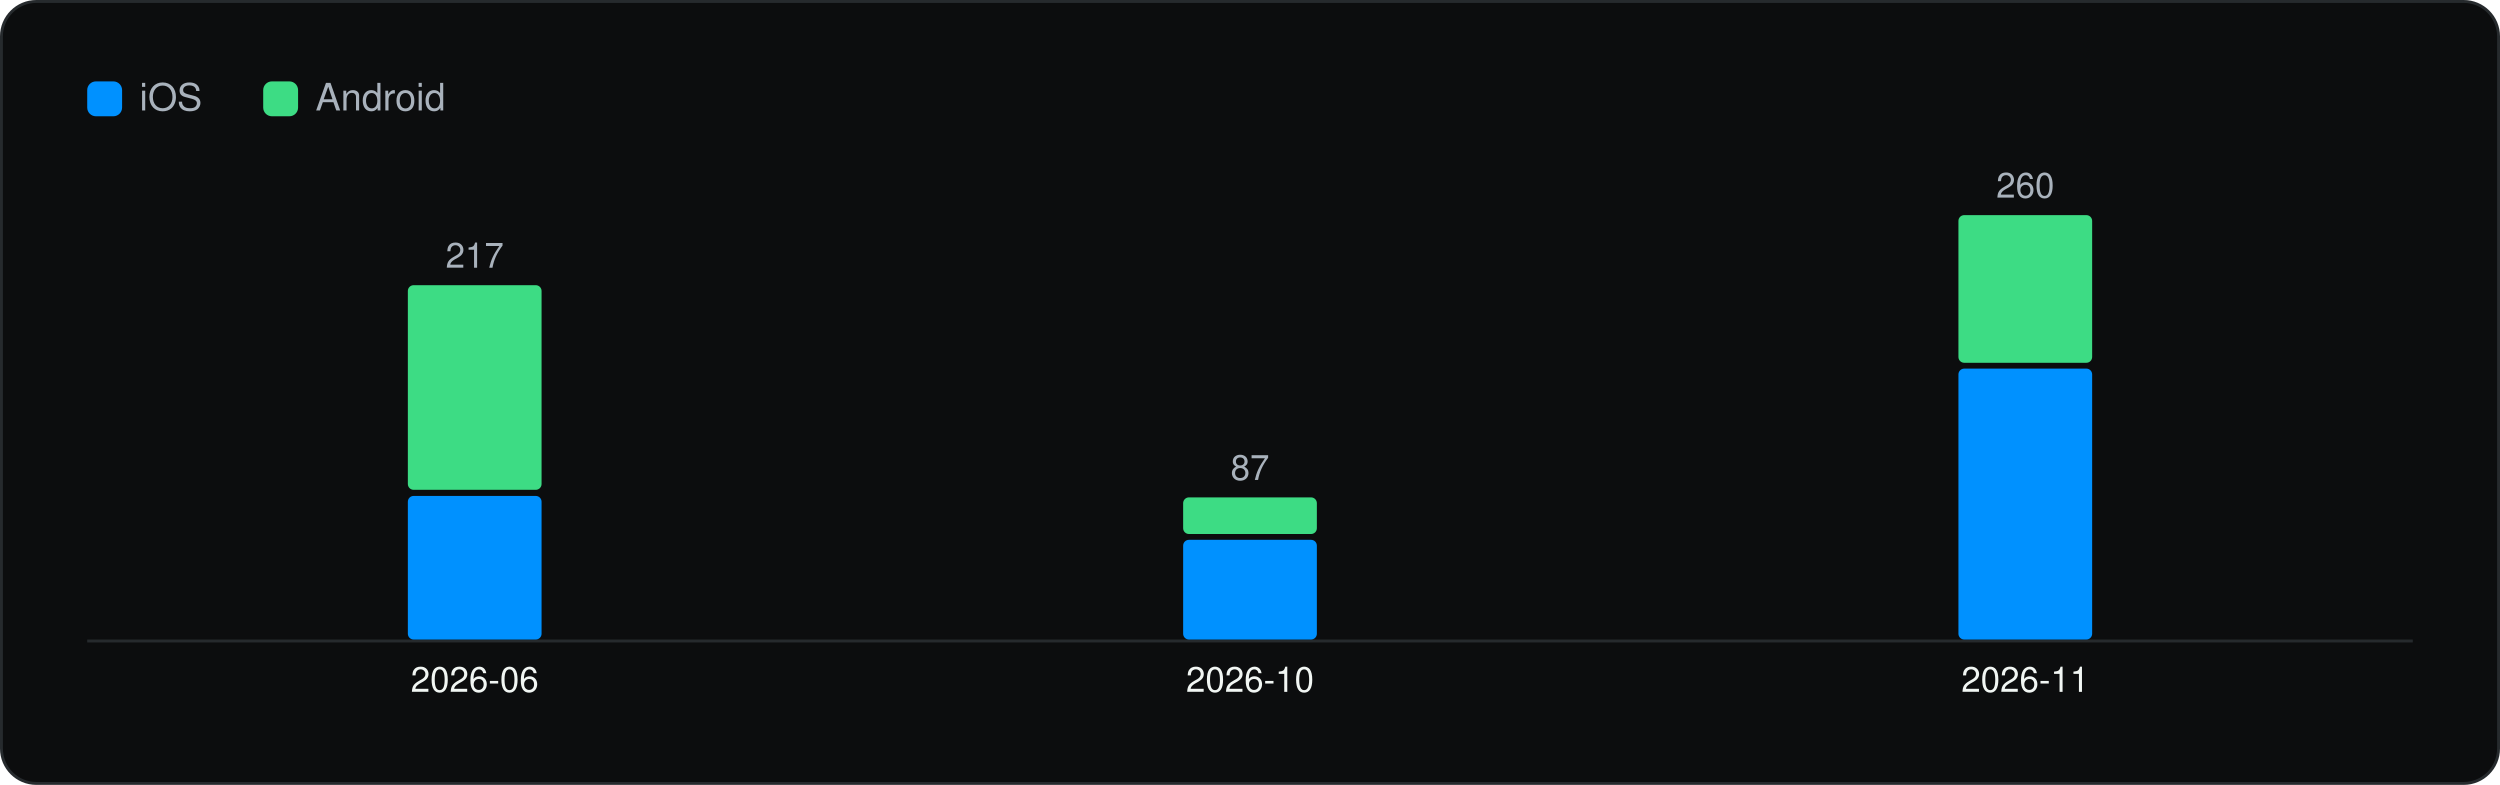
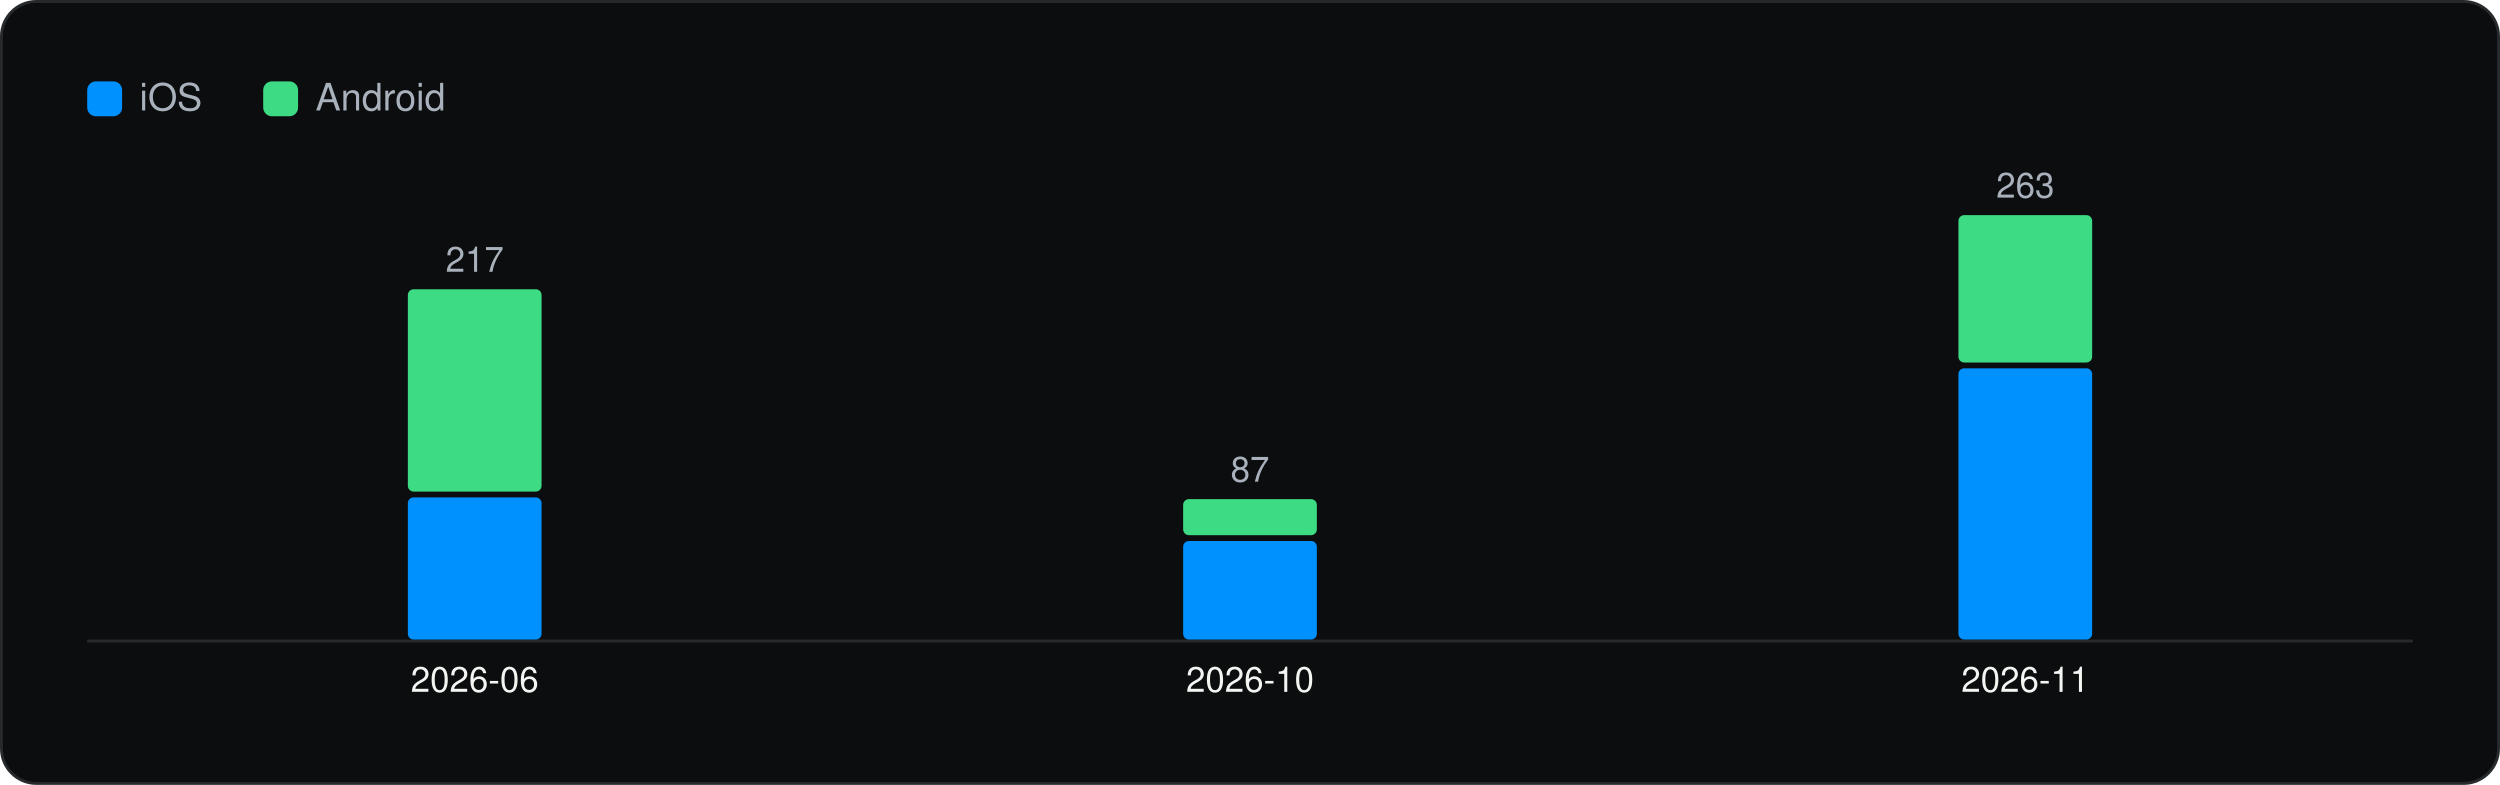
<svg xmlns="http://www.w3.org/2000/svg" viewBox="0 0 860 270" width="860" height="270" role="img" aria-label="Versions captured per month" font-family="Geist, -apple-system, BlinkMacSystemFont, 'Segoe UI', Helvetica, Arial, sans-serif">
  <rect x="0.5" y="0.5" width="859" height="269" rx="12" fill="#0C0D0E" stroke="#262A2D" />
  <g transform="translate(20 20)">
    <rect x="10" y="8" width="12" height="12" rx="3" fill="#0091FF" />
    <text x="28" y="18" font-size="13" fill="#A9B2BC">iOS</text>
    <rect x="70.54" y="8" width="12" height="12" rx="3" fill="#3DDC84" />
    <text x="88.54" y="18" font-size="13" fill="#A9B2BC">Android</text>
    <line x1="10" y1="200.5" x2="810" y2="200.5" stroke="#262A2D" />
-     <rect x="120.3" y="150.6" width="46.0" height="49.4" rx="2" fill="#0091FF" />
-     <rect x="120.3" y="78.1" width="46.0" height="70.4" rx="2" fill="#3DDC84" />
-     <text x="143.3" y="72.1" font-size="12" text-anchor="middle" fill="#A9B2BC">217</text>
+     <rect x="120.3" y="151.1" width="46.0" height="48.9" rx="2" fill="#0091FF" />
+     <rect x="120.3" y="79.5" width="46.0" height="69.6" rx="2" fill="#3DDC84" />
+     <text x="143.3" y="73.5" font-size="12" text-anchor="middle" fill="#A9B2BC">217</text>
    <text x="143.3" y="218.0" font-size="12" text-anchor="middle" fill="#F1F6F3">2026-06</text>
-     <rect x="387.0" y="165.7" width="46.0" height="34.3" rx="2" fill="#0091FF" />
-     <rect x="387.0" y="151.1" width="46.0" height="12.6" rx="2" fill="#3DDC84" />
-     <text x="410.0" y="145.1" font-size="12" text-anchor="middle" fill="#A9B2BC">87</text>
+     <rect x="387.0" y="166.1" width="46.0" height="33.9" rx="2" fill="#0091FF" />
+     <rect x="387.0" y="151.7" width="46.0" height="12.4" rx="2" fill="#3DDC84" />
+     <text x="410.0" y="145.7" font-size="12" text-anchor="middle" fill="#A9B2BC">87</text>
    <text x="410.0" y="218.0" font-size="12" text-anchor="middle" fill="#F1F6F3">2026-10</text>
-     <rect x="653.7" y="106.8" width="46.0" height="93.2" rx="2" fill="#0091FF" />
-     <rect x="653.7" y="54.0" width="46.0" height="50.8" rx="2" fill="#3DDC84" />
-     <text x="676.7" y="48.0" font-size="12" text-anchor="middle" fill="#A9B2BC">260</text>
+     <rect x="653.7" y="106.7" width="46.0" height="93.3" rx="2" fill="#0091FF" />
+     <rect x="653.7" y="54.0" width="46.0" height="50.7" rx="2" fill="#3DDC84" />
+     <text x="676.7" y="48.0" font-size="12" text-anchor="middle" fill="#A9B2BC">263</text>
    <text x="676.7" y="218.0" font-size="12" text-anchor="middle" fill="#F1F6F3">2026-11</text>
  </g>
</svg>
